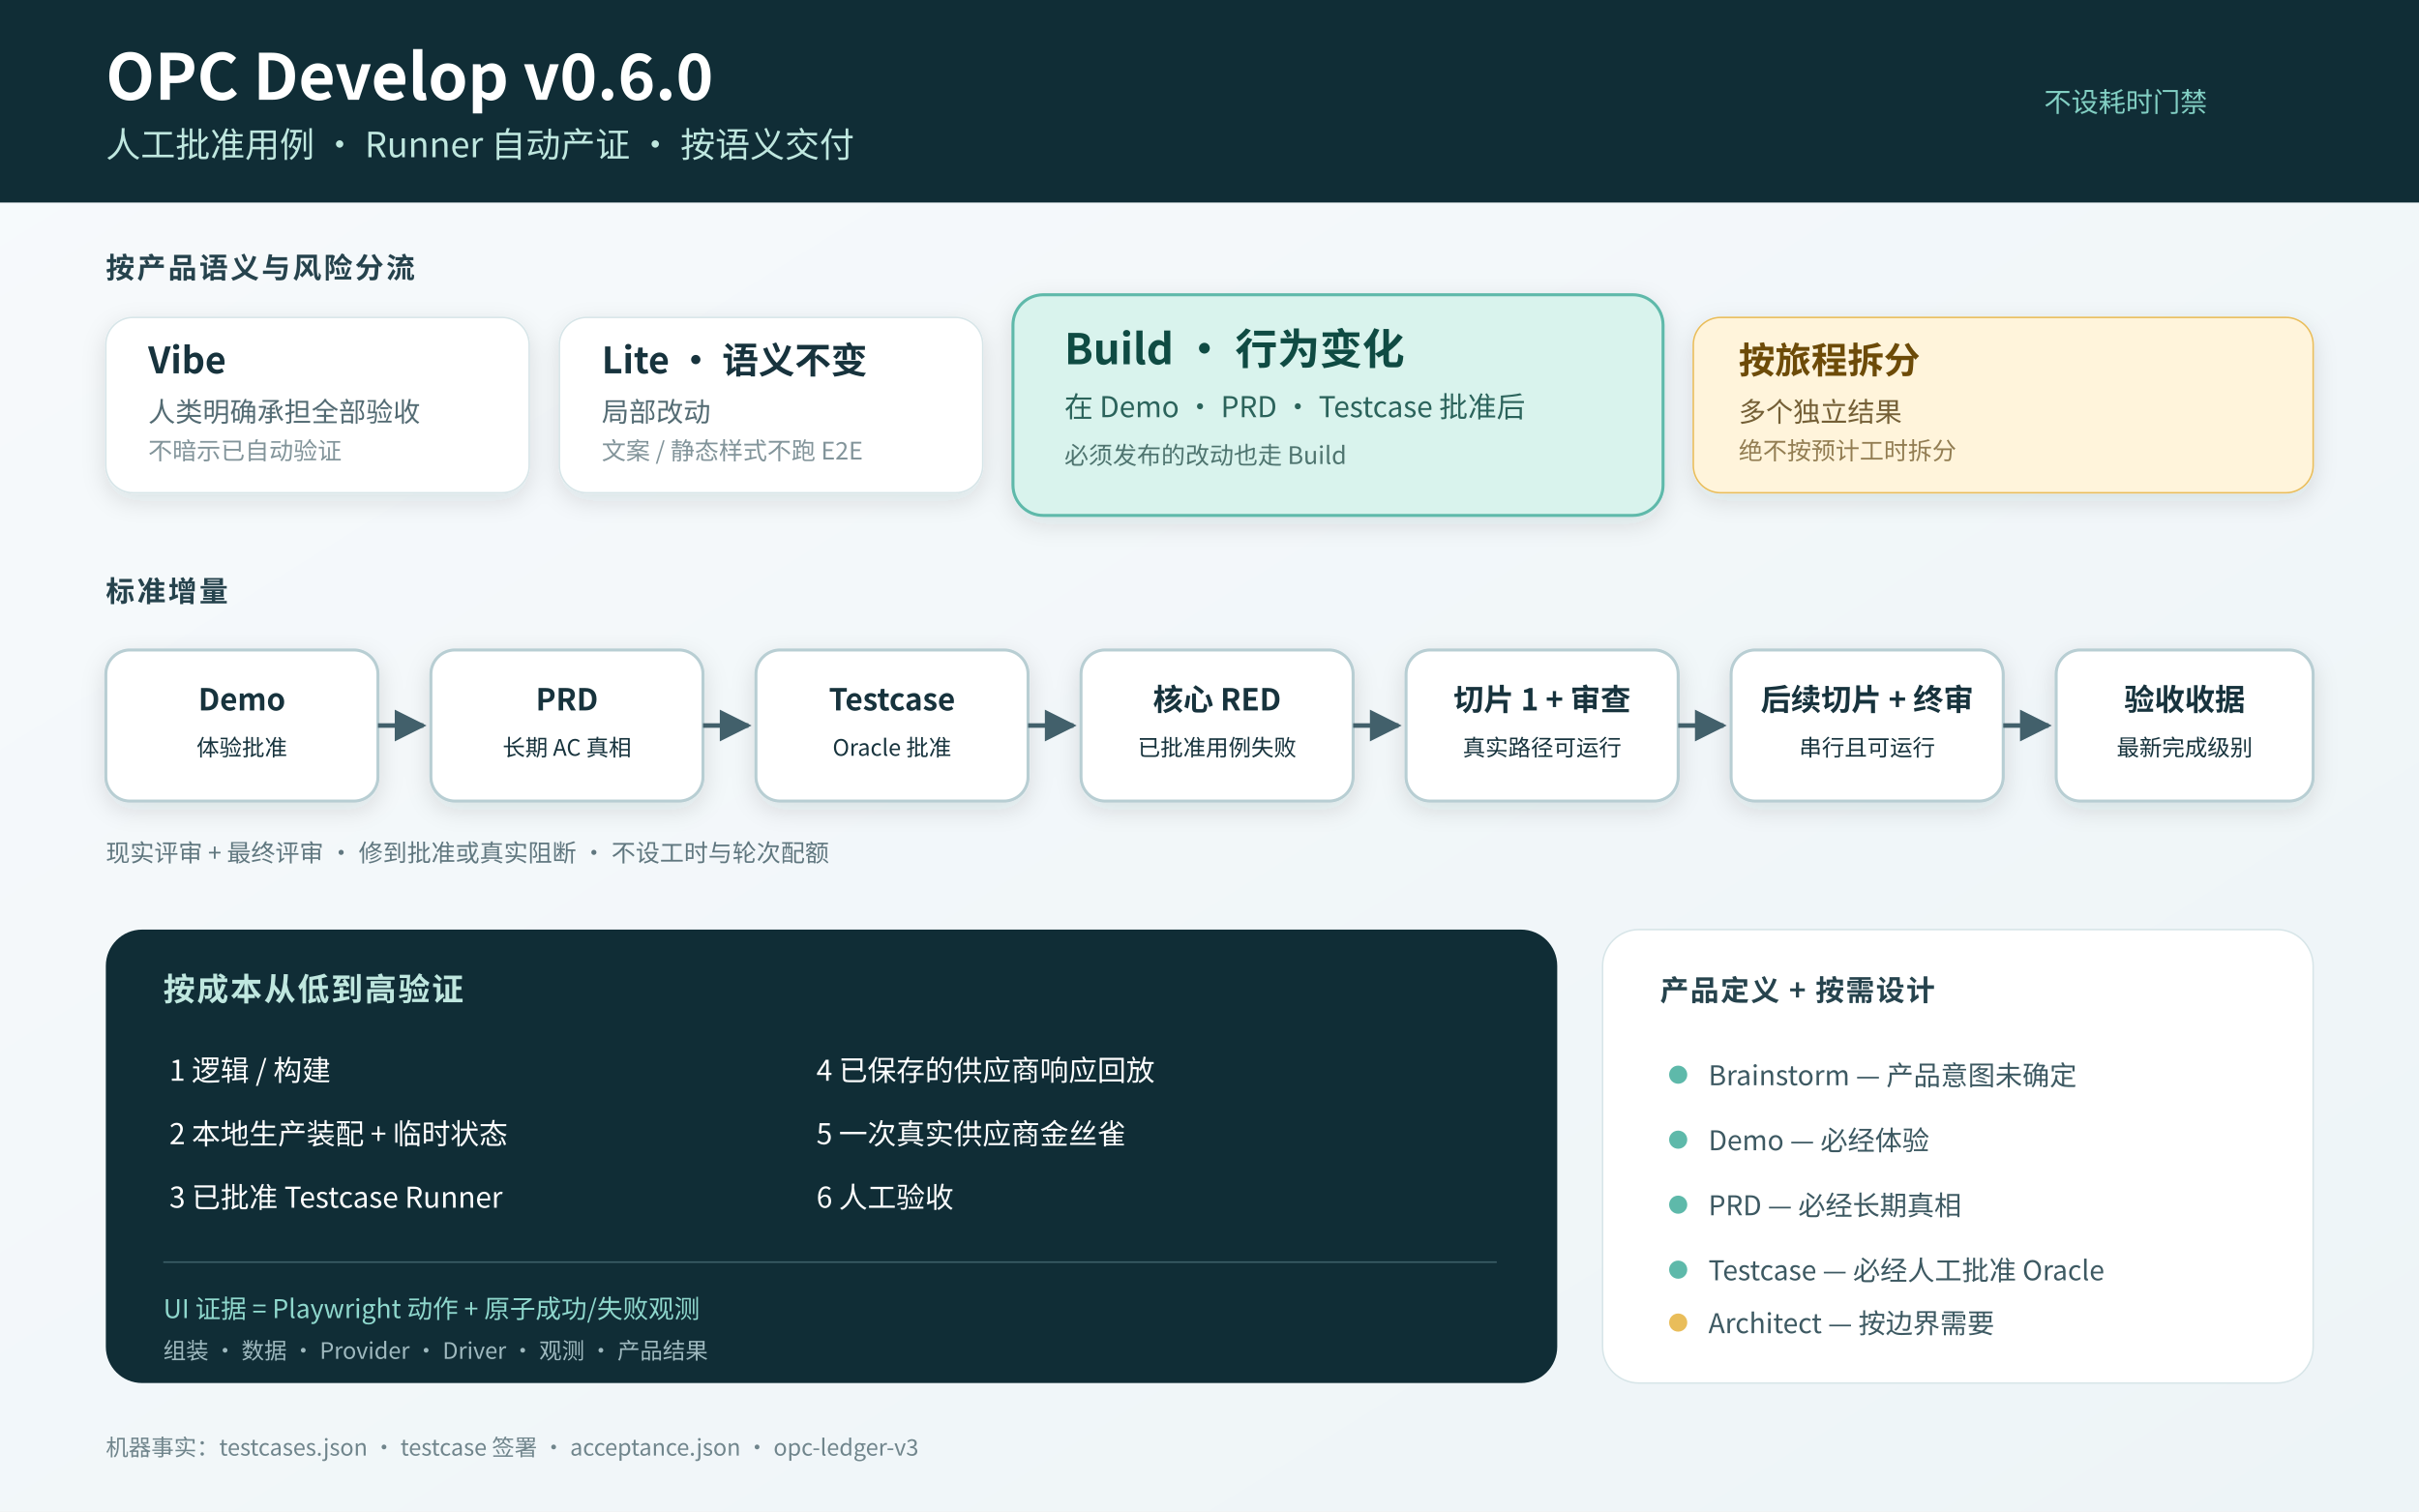
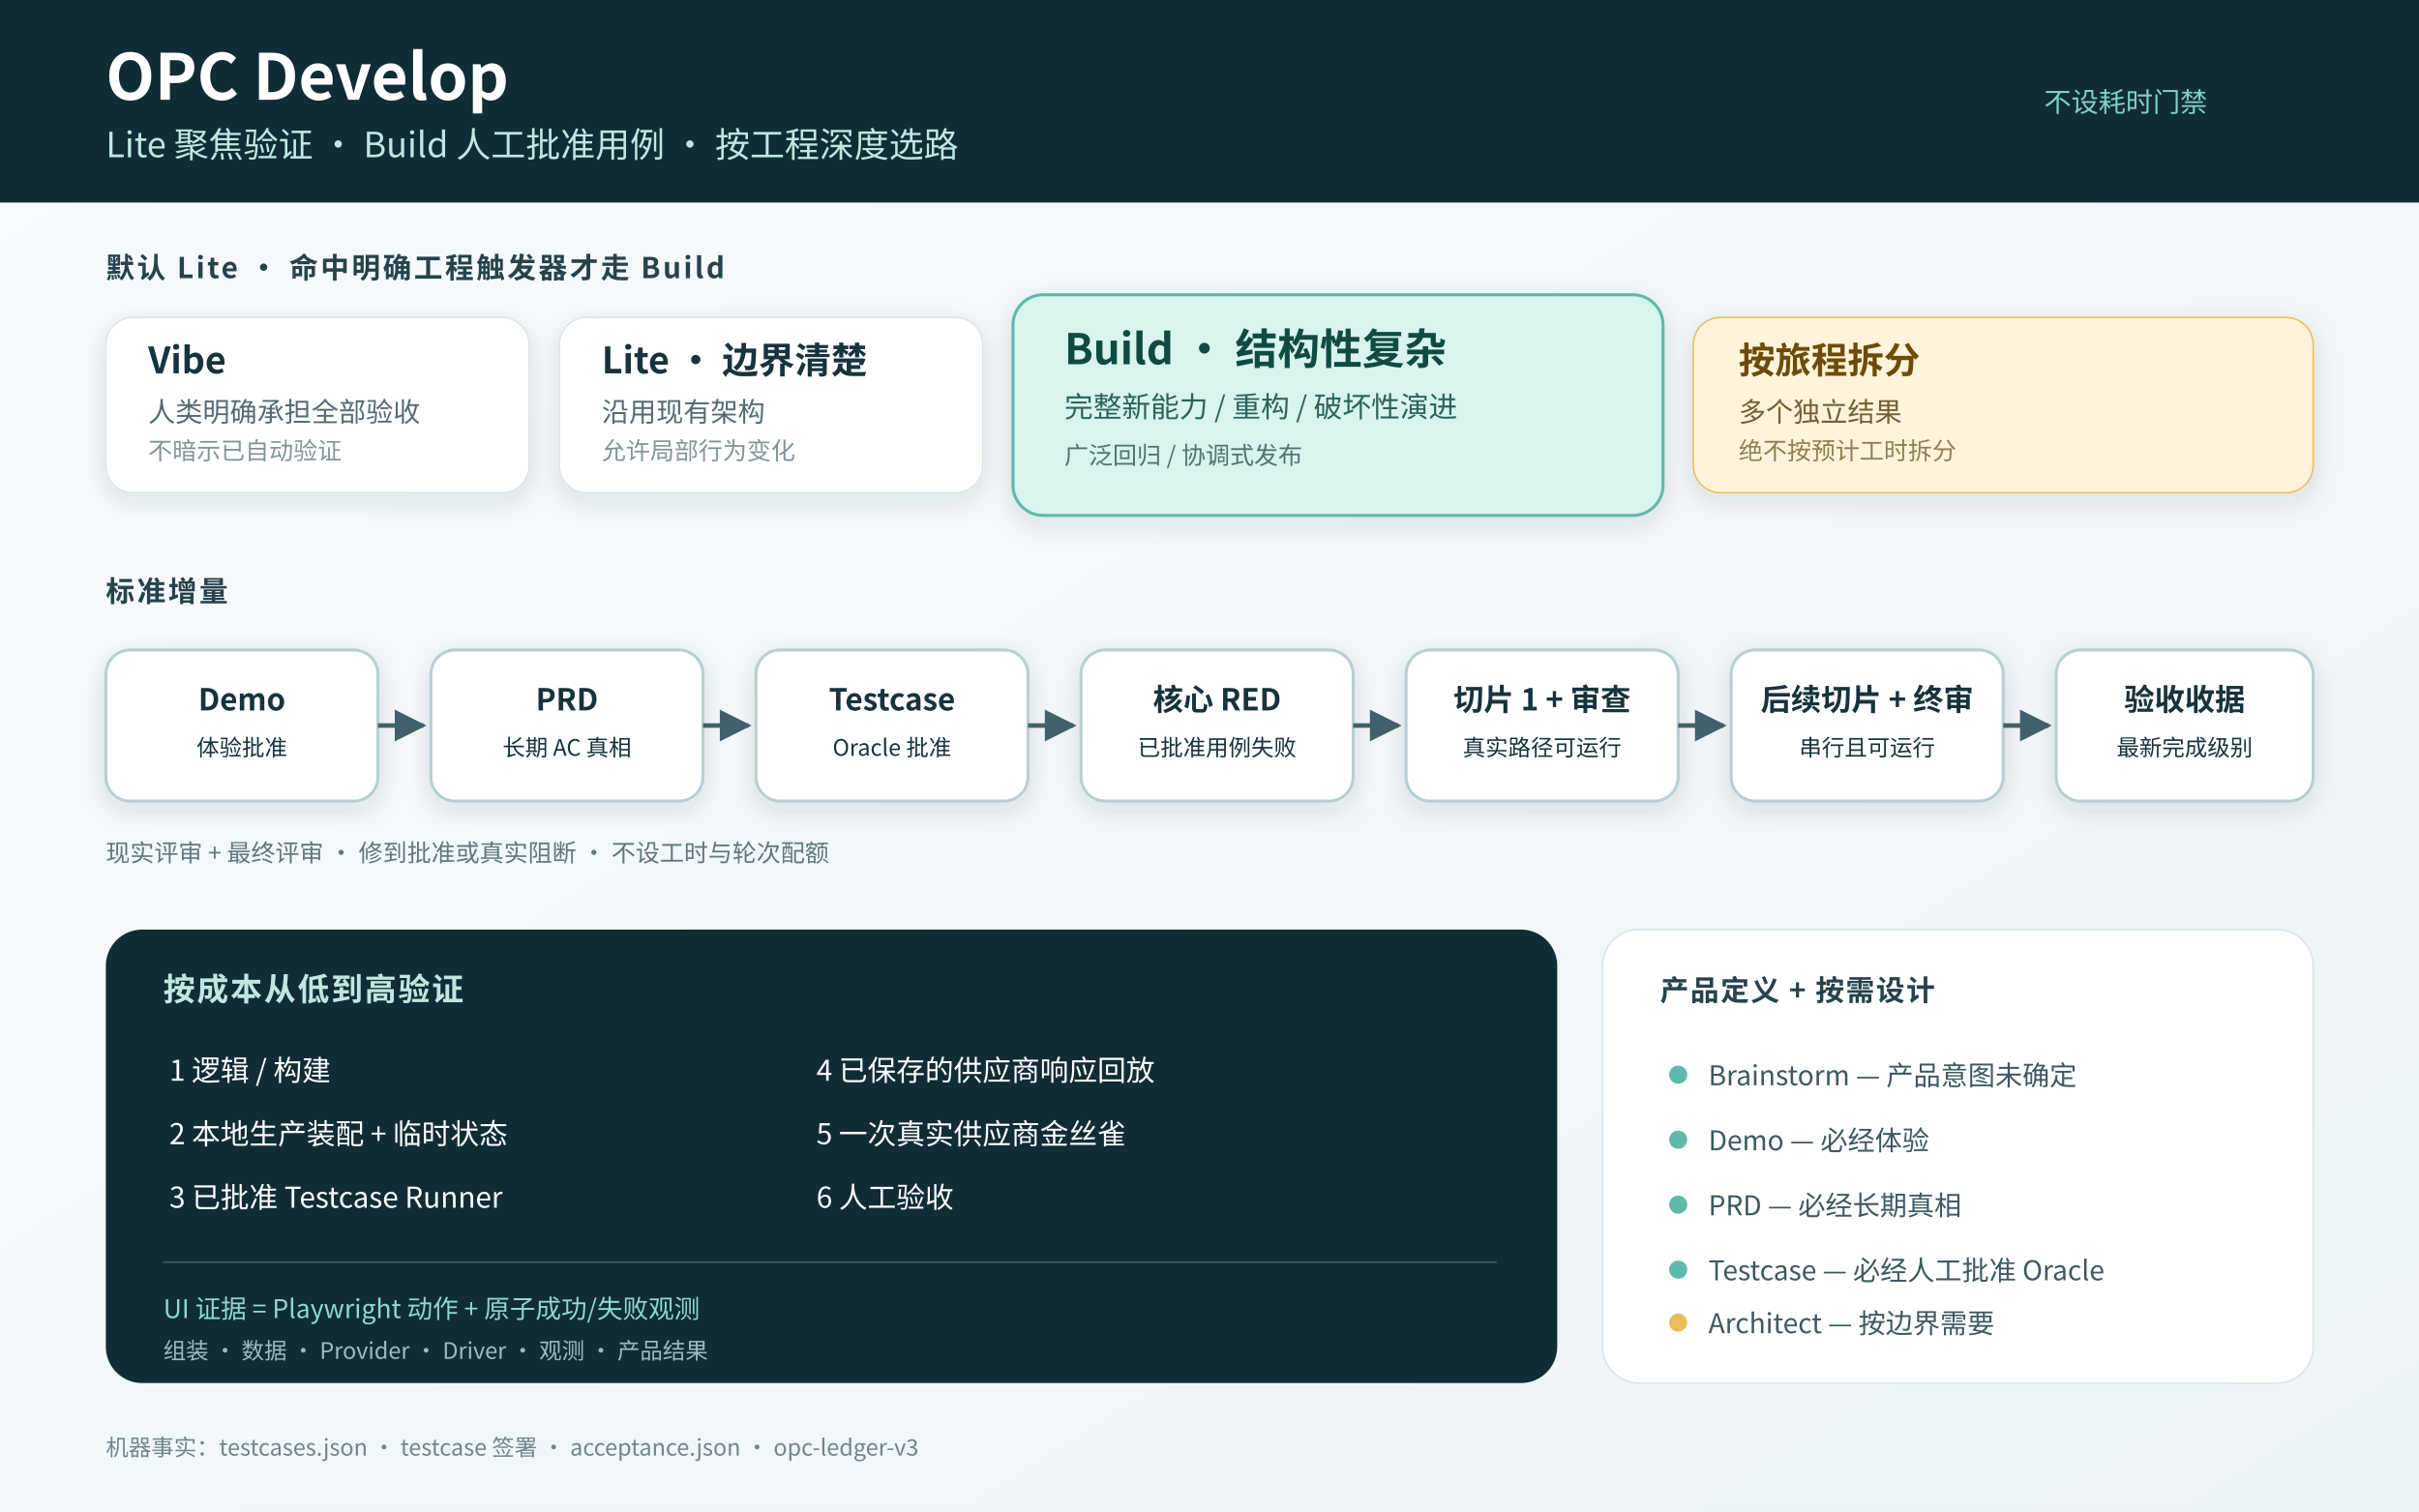
<svg xmlns="http://www.w3.org/2000/svg" width="1600" height="1000" viewBox="0 0 1600 1000" font-family="PingFang SC, Noto Sans CJK SC, Helvetica, Arial, sans-serif">
  <defs>
    <linearGradient id="bg" x1="0" y1="0" x2="1" y2="1">
      <stop offset="0" stop-color="#f7fafc" />
      <stop offset="1" stop-color="#edf4f7" />
    </linearGradient>
    <marker id="arrow" viewBox="0 0 10 10" refX="9" refY="5" markerWidth="7" markerHeight="7" orient="auto">
      <path d="M0 0L10 5L0 10Z" fill="#42606b" />
    </marker>
    <filter id="shadow" x="-10%" y="-15%" width="120%" height="140%">
      <feDropShadow dx="0" dy="5" stdDeviation="8" flood-color="#17333d" flood-opacity=".12" />
    </filter>
  </defs>
  <rect width="1600" height="1000" fill="url(#bg)" />
  <rect width="1600" height="134" fill="#102d36" />
-   <text x="70" y="66" font-size="42" font-weight="750" fill="#fff">OPC Develop v0.6.0</text>
-   <text x="70" y="104" font-size="23" fill="#bfe7df">人工批准用例 · Runner 自动产证 · 按语义交付</text>
+   <text x="70" y="66" font-size="42" font-weight="750" fill="#fff">OPC Develop</text>
+   <text x="70" y="104" font-size="23" fill="#bfe7df">Lite 聚焦验证 · Build 人工批准用例 · 按工程深度选路</text>
  <text x="1460" y="74" text-anchor="end" font-size="18" fill="#82cfc3">不设耗时门禁</text>
-   <text x="70" y="184" font-size="19" font-weight="700" fill="#26434d" letter-spacing="1.6">按产品语义与风险分流</text>
+   <text x="70" y="184" font-size="19" font-weight="700" fill="#26434d" letter-spacing="1.6">默认 Lite · 命中明确工程触发器才走 Build</text>
  <g filter="url(#shadow)">
    <rect x="70" y="210" width="280" height="116" rx="18" fill="#fff" stroke="#d7e5e8" />
    <rect x="370" y="210" width="280" height="116" rx="18" fill="#fff" stroke="#d7e5e8" />
    <rect x="670" y="195" width="430" height="146" rx="20" fill="#d9f3ed" stroke="#5eb9aa" stroke-width="2" />
    <rect x="1120" y="210" width="410" height="116" rx="18" fill="#fff4db" stroke="#e9bd5a" />
  </g>
  <text x="98" y="247" font-size="24" font-weight="700" fill="#17333d">Vibe</text>
  <text x="98" y="279" font-size="18" fill="#536b73">人类明确承担全部验收</text>
  <text x="98" y="304" font-size="16" fill="#82949a">不暗示已自动验证</text>
-   <text x="398" y="247" font-size="24" font-weight="700" fill="#17333d">Lite · 语义不变</text>
-   <text x="398" y="279" font-size="18" fill="#536b73">局部改动</text>
-   <text x="398" y="304" font-size="16" fill="#82949a">文案 / 静态样式不跑 E2E</text>
-   <text x="704" y="241" font-size="28" font-weight="780" fill="#0f4b43">Build · 行为变化</text>
-   <text x="704" y="276" font-size="19" fill="#2b635b">在 Demo · PRD · Testcase 批准后</text>
-   <text x="704" y="307" font-size="16" fill="#4e746f">必须发布的改动也走 Build</text>
+   <text x="398" y="247" font-size="24" font-weight="700" fill="#17333d">Lite · 边界清楚</text>
+   <text x="398" y="279" font-size="18" fill="#536b73">沿用现有架构</text>
+   <text x="398" y="304" font-size="16" fill="#82949a">允许局部行为变化</text>
+   <text x="704" y="241" font-size="28" font-weight="780" fill="#0f4b43">Build · 结构性复杂</text>
+   <text x="704" y="276" font-size="19" fill="#2b635b">完整新能力 / 重构 / 破坏性演进</text>
+   <text x="704" y="307" font-size="16" fill="#4e746f">广泛回归 / 协调式发布</text>
  <text x="1150" y="247" font-size="24" font-weight="700" fill="#6d4b08">按旅程拆分</text>
  <text x="1150" y="279" font-size="18" fill="#745f36">多个独立结果</text>
  <text x="1150" y="304" font-size="16" fill="#927d52">绝不按预计工时拆分</text>
  <text x="70" y="398" font-size="19" font-weight="700" fill="#26434d" letter-spacing="1.6">标准增量</text>
  <g fill="#fff" stroke="#b8ced3" stroke-width="2" filter="url(#shadow)">
    <rect x="70" y="430" width="180" height="100" rx="16" />
    <rect x="285" y="430" width="180" height="100" rx="16" />
    <rect x="500" y="430" width="180" height="100" rx="16" />
    <rect x="715" y="430" width="180" height="100" rx="16" />
    <rect x="930" y="430" width="180" height="100" rx="16" />
    <rect x="1145" y="430" width="180" height="100" rx="16" />
    <rect x="1360" y="430" width="170" height="100" rx="16" />
  </g>
  <g stroke="#42606b" stroke-width="3" marker-end="url(#arrow)">
    <path d="M250 480H280" />
    <path d="M465 480H495" />
    <path d="M680 480H710" />
    <path d="M895 480H925" />
    <path d="M1110 480H1140" />
    <path d="M1325 480H1355" />
  </g>
  <g text-anchor="middle" fill="#17333d">
    <text x="160" y="470" font-size="20" font-weight="700">Demo</text>
    <text x="160" y="500" font-size="15">体验批准</text>
    <text x="375" y="470" font-size="20" font-weight="700">PRD</text>
    <text x="375" y="500" font-size="15">长期 AC 真相</text>
    <text x="590" y="470" font-size="20" font-weight="700">Testcase</text>
    <text x="590" y="500" font-size="15">Oracle 批准</text>
    <text x="805" y="470" font-size="20" font-weight="700">核心 RED</text>
    <text x="805" y="500" font-size="15">已批准用例失败</text>
    <text x="1020" y="470" font-size="20" font-weight="700">切片 1 + 审查</text>
    <text x="1020" y="500" font-size="15">真实路径可运行</text>
    <text x="1235" y="470" font-size="20" font-weight="700">后续切片 + 终审</text>
    <text x="1235" y="500" font-size="15">串行且可运行</text>
    <text x="1445" y="470" font-size="20" font-weight="700">验收收据</text>
    <text x="1445" y="500" font-size="15">最新完成级别</text>
  </g>
  <text x="70" y="570" font-size="16" fill="#60777f">现实评审 + 最终评审 · 修到批准或真实阻断 · 不设工时与轮次配额</text>
  <rect x="70" y="615" width="960" height="300" rx="24" fill="#102d36" />
  <text x="108" y="662" font-size="21" font-weight="700" fill="#bfe7df" letter-spacing="1.2">按成本从低到高验证</text>
  <g font-size="19" fill="#fff">
    <text x="112" y="715">1  逻辑 / 构建</text>
    <text x="112" y="757">2  本地生产装配 + 临时状态</text>
    <text x="112" y="799">3  已批准 Testcase Runner</text>
    <text x="540" y="715">4  已保存的供应商响应回放</text>
    <text x="540" y="757">5  一次真实供应商金丝雀</text>
    <text x="540" y="799">6  人工验收</text>
  </g>
  <line x1="108" y1="835" x2="990" y2="835" stroke="#3e6069" />
  <text x="108" y="872" font-size="17" fill="#8fd8cd">UI 证据 = Playwright 动作 + 原子成功/失败观测</text>
  <text x="108" y="899" font-size="15" fill="#9fb9bf">组装 · 数据 · Provider · Driver · 观测 · 产品结果</text>
  <rect x="1060" y="615" width="470" height="300" rx="24" fill="#fff" stroke="#d7e5e8" />
  <text x="1098" y="662" font-size="19" font-weight="700" fill="#26434d" letter-spacing="1.0">产品定义 + 按需设计</text>
  <g font-size="18" fill="#3d5962">
    <circle cx="1110" cy="711" r="6" fill="#5eb9aa" />
    <text x="1130" y="718">Brainstorm — 产品意图未确定</text>
    <circle cx="1110" cy="754" r="6" fill="#5eb9aa" />
    <text x="1130" y="761">Demo — 必经体验</text>
    <circle cx="1110" cy="797" r="6" fill="#5eb9aa" />
    <text x="1130" y="804">PRD — 必经长期真相</text>
    <circle cx="1110" cy="840" r="6" fill="#5eb9aa" />
    <text x="1130" y="847">Testcase — 必经人工批准 Oracle</text>
    <circle cx="1110" cy="875" r="6" fill="#e9bd5a" />
    <text x="1130" y="882">Architect — 按边界需要</text>
  </g>
  <text x="70" y="963" font-size="15" fill="#70858c">机器事实：testcases.json · testcase 签署 · acceptance.json · opc-ledger-v3</text>
</svg>
